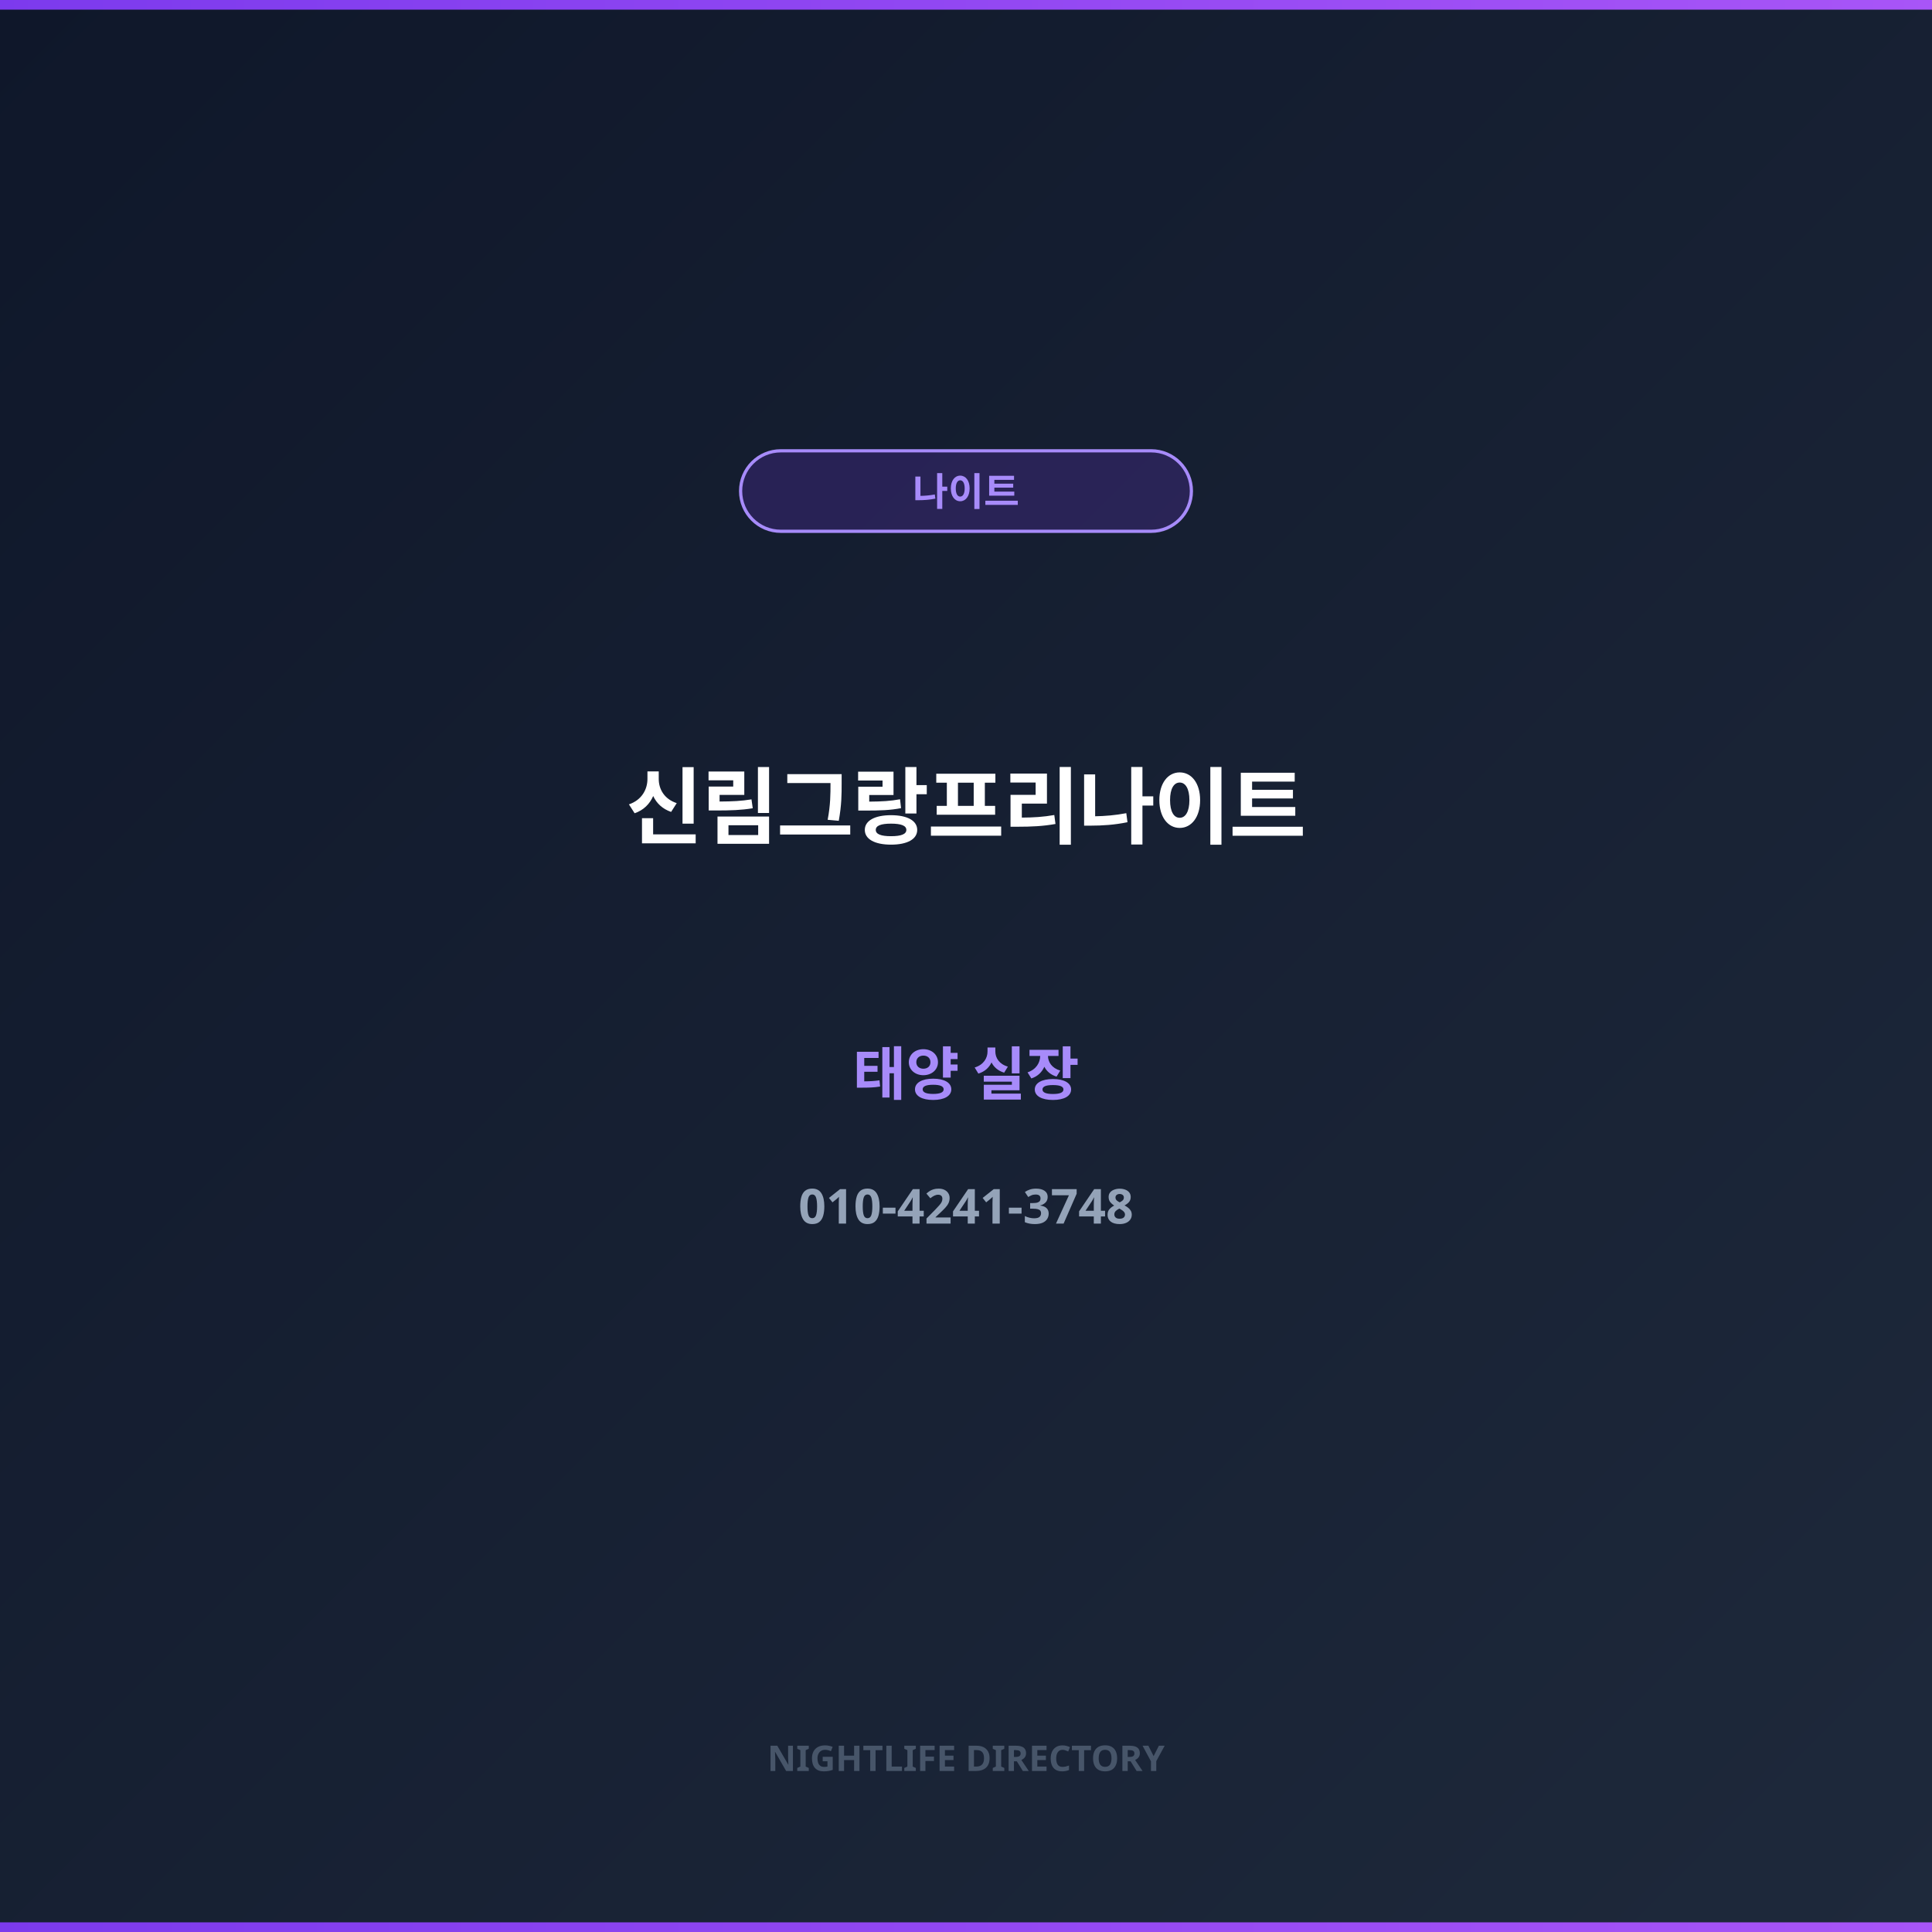
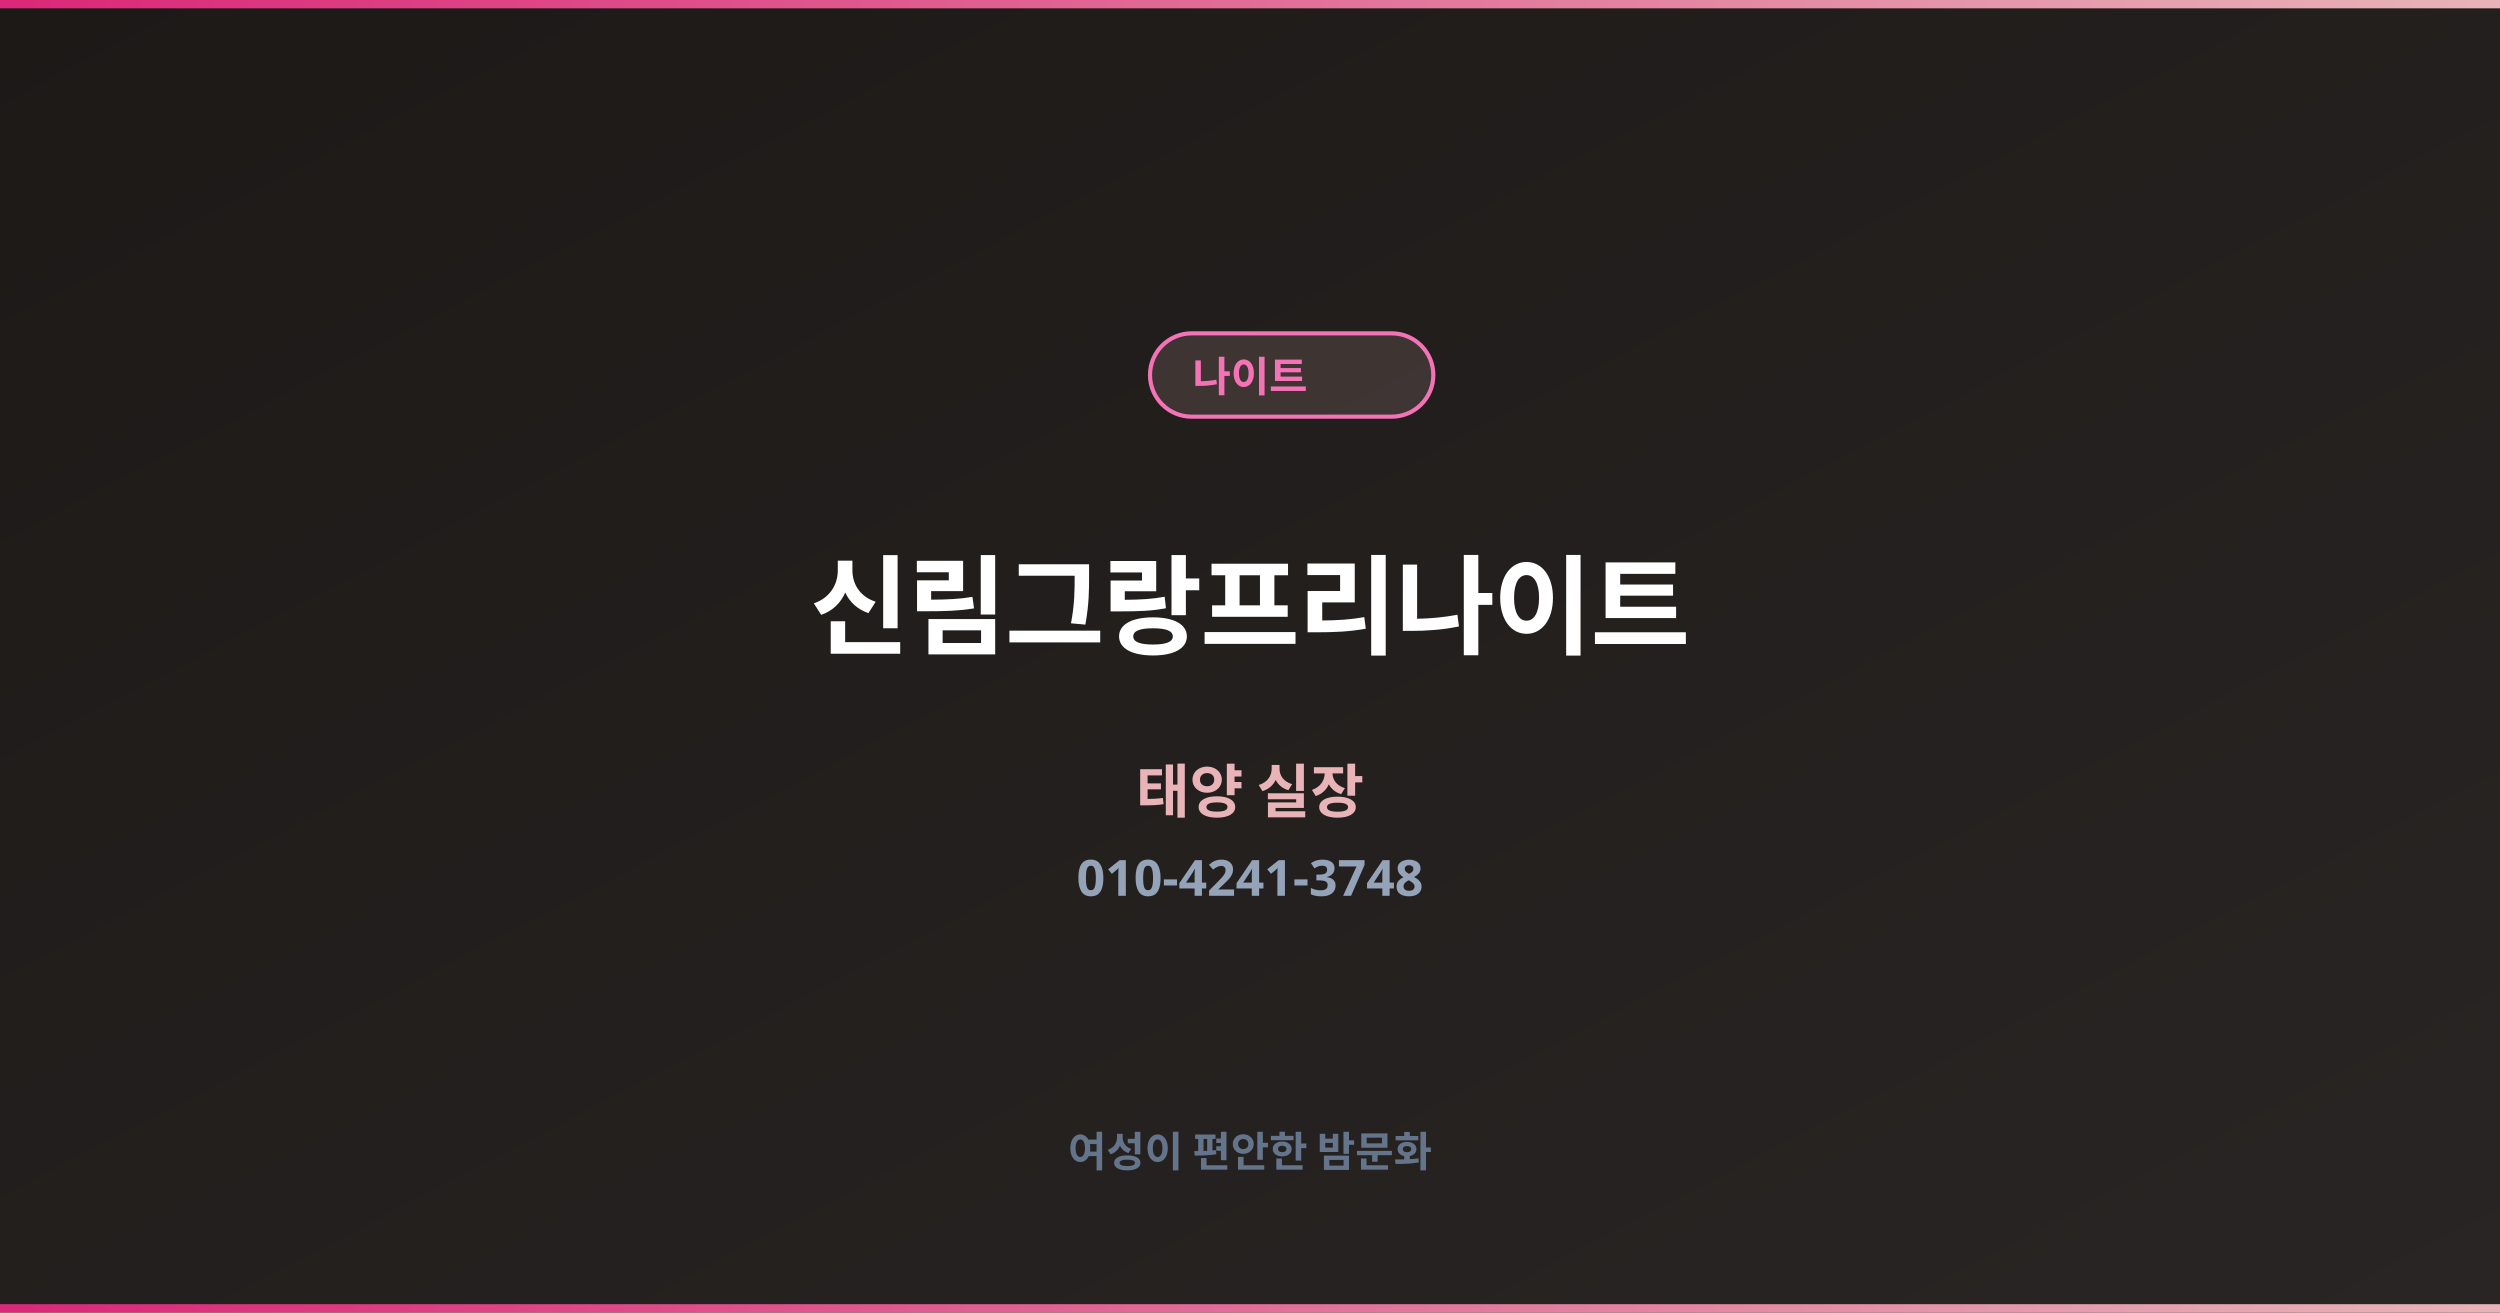
- <svg xmlns="http://www.w3.org/2000/svg" width="1200" height="1200" viewBox="0 0 1200 1200">
+ <svg xmlns="http://www.w3.org/2000/svg" width="1200" height="630" viewBox="0 0 1200 630">
  <defs>
    <linearGradient id="bg" x1="0%" y1="0%" x2="100%" y2="100%">
-       <stop offset="0%" style="stop-color:#0f172a" />
-       <stop offset="100%" style="stop-color:#1e293b" />
+       <stop offset="0%" style="stop-color:#1C1917" />
+       <stop offset="100%" style="stop-color:#292524" />
    </linearGradient>
    <linearGradient id="accent" x1="0%" y1="0%" x2="100%" y2="0%">
-       <stop offset="0%" style="stop-color:#7c3aed" />
-       <stop offset="100%" style="stop-color:#a855f7" />
+       <stop offset="0%" style="stop-color:#DB2777" />
+       <stop offset="100%" style="stop-color:#E8B4B8" />
    </linearGradient>
  </defs>
-   <rect width="1200" height="1200" fill="url(#bg)" />
-   <rect x="0" y="0" width="1200" height="6" fill="url(#accent)" />
-   <rect x="460" y="280" width="280" height="50" rx="25" fill="rgba(124,58,237,0.2)" stroke="#a78bfa" stroke-width="2" />
-   <text x="600" y="314" text-anchor="middle" font-family="'Pretendard',sans-serif" font-size="24" fill="#a78bfa" font-weight="800">나이트</text>
-   <text x="600" y="520" text-anchor="middle" font-family="'Pretendard',sans-serif" font-size="52" font-weight="900" fill="white" letter-spacing="-1">신림그랑프리나이트</text>
-   <text x="600" y="680" text-anchor="middle" font-family="'Pretendard',sans-serif" font-size="36" fill="#a78bfa" font-weight="700">태양 실장</text>
-   <text x="600" y="760" text-anchor="middle" font-family="'Pretendard',sans-serif" font-size="30" fill="#94a3b8" font-weight="600">010-4241-3748</text>
-   <text x="600" y="1100" text-anchor="middle" font-family="'Pretendard',sans-serif" font-size="22" fill="#475569" font-weight="600">NIGHTLIFE DIRECTORY</text>
-   <rect x="0" y="1194" width="1200" height="6" fill="url(#accent)" />
+   <rect width="1200" height="630" fill="url(#bg)" />
+   <rect x="0" y="0" width="1200" height="4" fill="url(#accent)" />
+   <rect x="0" y="626" width="1200" height="4" fill="url(#accent)" />
+   <rect x="552" y="160" width="136" height="40" rx="20" fill="rgba(232,180,184,0.15)" stroke="#F472B6" stroke-width="2" />
+   <text x="600" y="188" text-anchor="middle" font-family="'Pretendard',sans-serif" font-size="20" fill="#F472B6" font-weight="800">나이트</text>
+   <text x="600" y="310" text-anchor="middle" font-family="'Pretendard',sans-serif" font-size="52" font-weight="900" fill="white" letter-spacing="-1">신림그랑프리나이트</text>
+   <text x="600" y="390" text-anchor="middle" font-family="'Pretendard',sans-serif" font-size="28" fill="#E8B4B8" font-weight="700">태양 실장</text>
+   <text x="600" y="430" text-anchor="middle" font-family="'Pretendard',sans-serif" font-size="24" fill="#94a3b8" font-weight="600">010-4241-3748</text>
+   <text x="600" y="560" text-anchor="middle" font-family="'Pretendard',sans-serif" font-size="20" fill="#64748b" font-weight="600">여성이 편안한 밤문화</text>
</svg>
